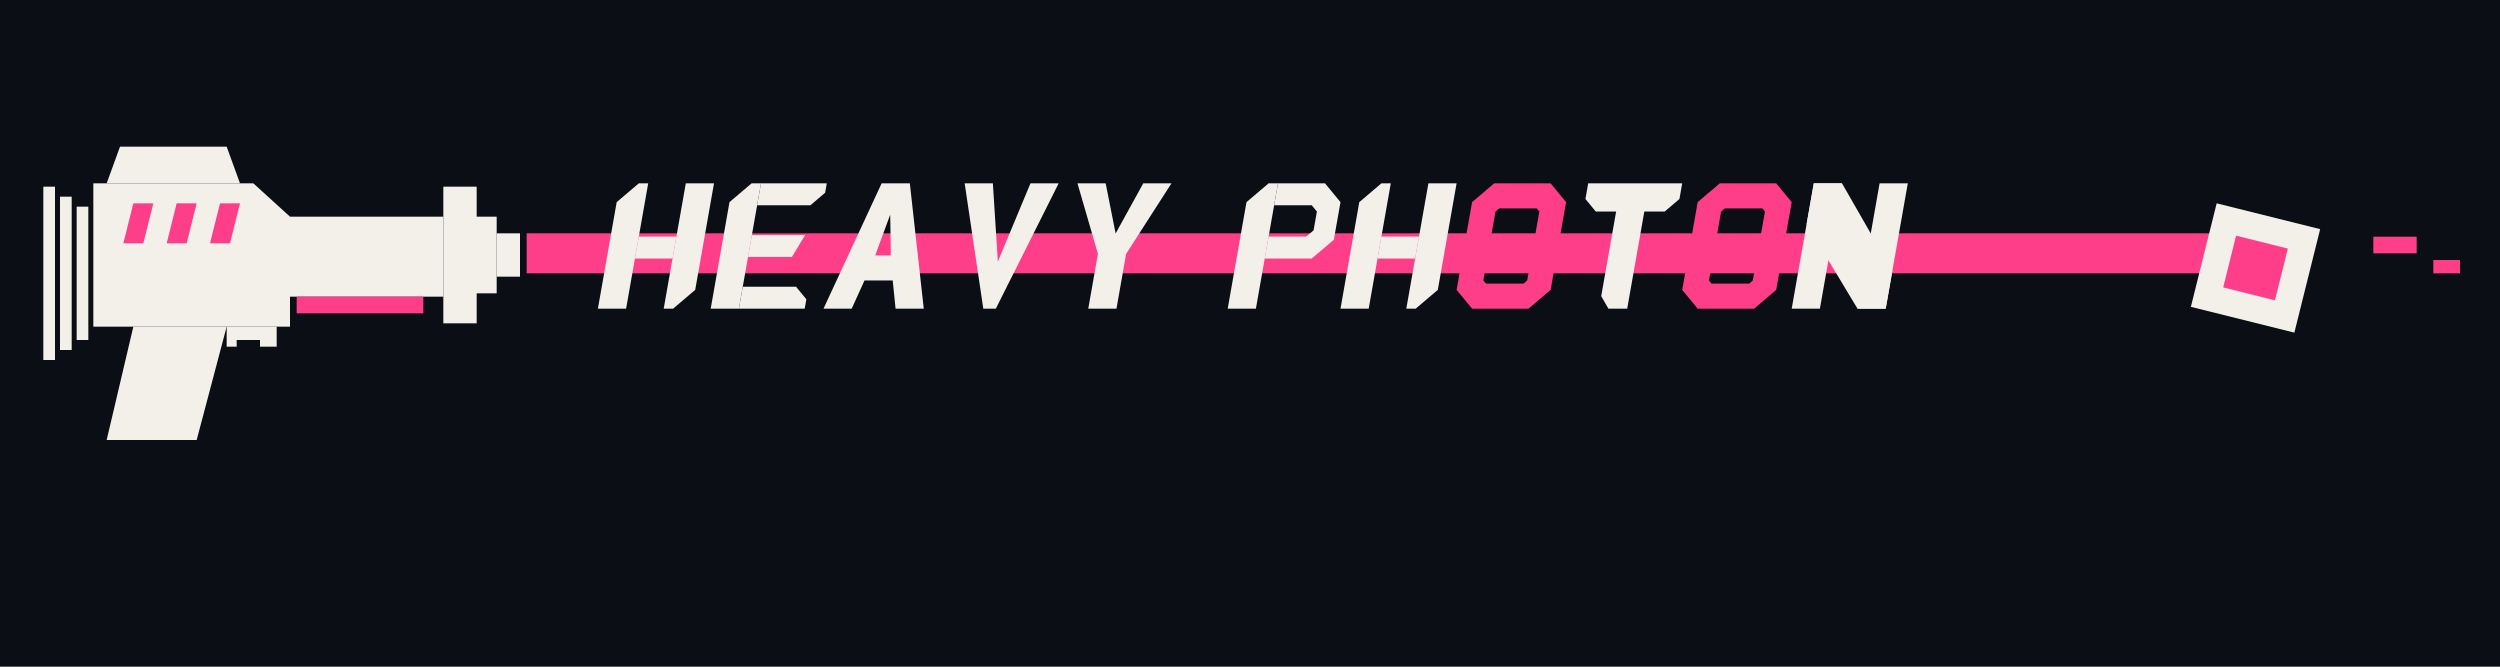
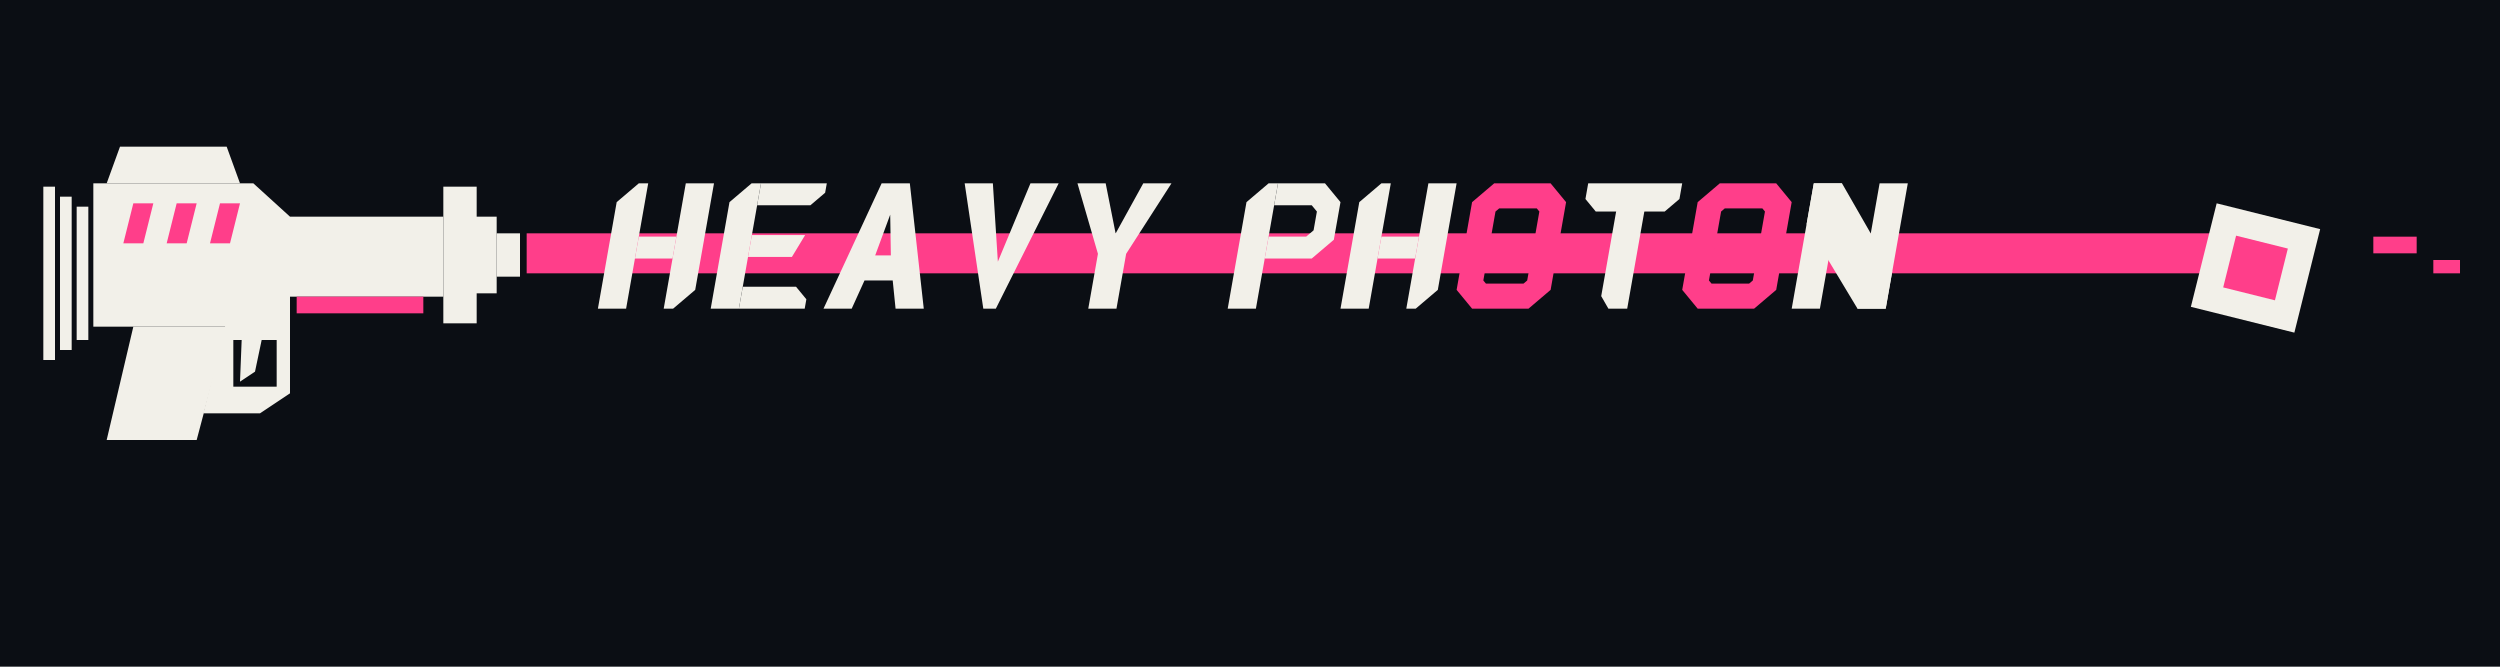
<svg xmlns="http://www.w3.org/2000/svg" viewBox="0 0 1500 400" width="1500" height="400">
  <rect width="1500" height="400" fill="#0B0E14" />
  <rect x="316" y="140" width="1010" height="24" fill="#FF3E8A" />
  <g transform="translate(24 46)">
    <g fill="#F2F0E9">
      <rect x="2" y="66" width="7" height="104" />
      <rect x="12" y="72" width="7" height="92" />
      <rect x="22" y="78" width="7" height="80" />
      <path d="M32,64 L128,64 L150,84 L150,150 L32,150 Z" />
      <path d="M56,150 L112,150 L94,218 L40,218 Z" />
-       <rect x="112" y="150" width="30" height="12" />
+       <path d="M112,146 L150,146 L150,190 L132,202 L98,202 Z" />
      <path d="M48,42 L112,42 L120,64 L40,64 Z" />
      <path d="M150,84 L242,84 L242,132 L150,132 Z" />
      <path d="M242,66 L262,66 L262,84 L274,84 L274,130 L262,130 L262,148 L242,148 Z" />
      <rect x="274" y="94" width="14" height="26" />
    </g>
    <g fill="#FF3E8A">
      <rect x="154" y="132" width="76" height="10" />
      <path d="M56,76 L68,76 L62,100 L50,100 Z" />
      <path d="M82,76 L94,76 L88,100 L76,100 Z" />
      <path d="M108,76 L120,76 L114,100 L102,100 Z" />
    </g>
-     <rect x="118" y="158" width="14" height="8" fill="#0B0E14" />
+     <path d="M116,158 L142,158 L142,186 L116,186 Z" fill="#0B0E14" />
+     <path d="M121,158 L133,158 L129,177 L120,183 Z" fill="#F2F0E9" />
  </g>
  <g transform="translate(372 110) skewX(-10) scale(0.94)">
    <g fill="#F2F0E9">
      <g transform="translate(0.0 0)">
        <rect x="18" y="34" width="24" height="14" />
        <polygon points="0,12 12,0 18,0 18,80 0,80" />
        <polygon points="42,0 60,0 60,68 48,80 42,80" />
      </g>
      <g transform="translate(72.0 0)">
        <polygon points="0,12 12,0 18,0 18,80 0,80" />
        <polygon points="18,0 60,0 60,6 52,14 18,14" />
        <polygon points="18,33 52,33 46,47 18,47" />
        <polygon points="18,66 52,66 60,74 60,80 18,80" />
      </g>
      <g transform="translate(144.0 0)">
        <path fill-rule="evenodd" transform="translate(0 0)" d="M23,0 L41,0 L64,80 L46,80 L41,62 L23,62 L18,80 L0,80 Z M32,20 L37,46 L27,46 Z" />
      </g>
      <g transform="translate(220.0 0)">
        <polygon points="0,0 18,0 30,50 42,0 60,0 34,80 26,80" />
      </g>
      <g transform="translate(292.0 0)">
        <polygon points="0,0 18,0 30,32 42,0 60,0 39,45 39,80 21,80 21,45" />
      </g>
      <g transform="translate(402.0 0)">
        <path fill-rule="evenodd" transform="translate(0 0)" d="M18,0 L48,0 L60,12 L60,36 L48,48 L18,48 L18,34 L42,34 L46,30 L46,18 L42,14 L18,14 Z" />
        <polygon points="0,12 12,0 18,0 18,80 0,80" />
      </g>
      <g transform="translate(474.0 0)">
        <rect x="18" y="34" width="24" height="14" />
        <polygon points="0,12 12,0 18,0 18,80 0,80" />
        <polygon points="42,0 60,0 60,68 48,80 42,80" />
      </g>
      <g transform="translate(546.0 0)" fill="#FF3E8A">
        <path fill-rule="evenodd" transform="translate(0 0)" d="M12,0 L48,0 L60,12 L60,68 L48,80 L12,80 L0,68 L0,12 Z M18,16 L42,16 L44,18 L44,62 L42,64 L18,64 L16,62 L16,18 Z" />
      </g>
      <g transform="translate(618.0 0)">
        <polygon points="0,0 60,0 60,10 52,18 8,18 0,10" />
        <polygon points="21,14 39,14 39,80 27,80 21,72" />
      </g>
      <g transform="translate(690.0 0)" fill="#FF3E8A">
        <path fill-rule="evenodd" transform="translate(0 0)" d="M12,0 L48,0 L60,12 L60,68 L48,80 L12,80 L0,68 L0,12 Z M18,16 L42,16 L44,18 L44,62 L42,64 L18,64 L16,62 L16,18 Z" />
      </g>
      <g transform="translate(762.0 0)">
        <rect x="0" y="0" width="18" height="80" />
        <rect x="42" y="0" width="18" height="80" />
        <polygon points="0,0 18,0 60,56 60,80 42,80 0,26" />
      </g>
    </g>
  </g>
  <g transform="translate(1330 122) rotate(14)">
    <rect width="64" height="64" fill="#F2F0E9" />
    <rect x="16" y="16" width="32" height="32" fill="#FF3E8A" />
  </g>
  <g fill="#FF3E8A">
    <rect x="1424" y="142" width="26" height="10" />
    <rect x="1460" y="156" width="16" height="8" />
  </g>
</svg>
